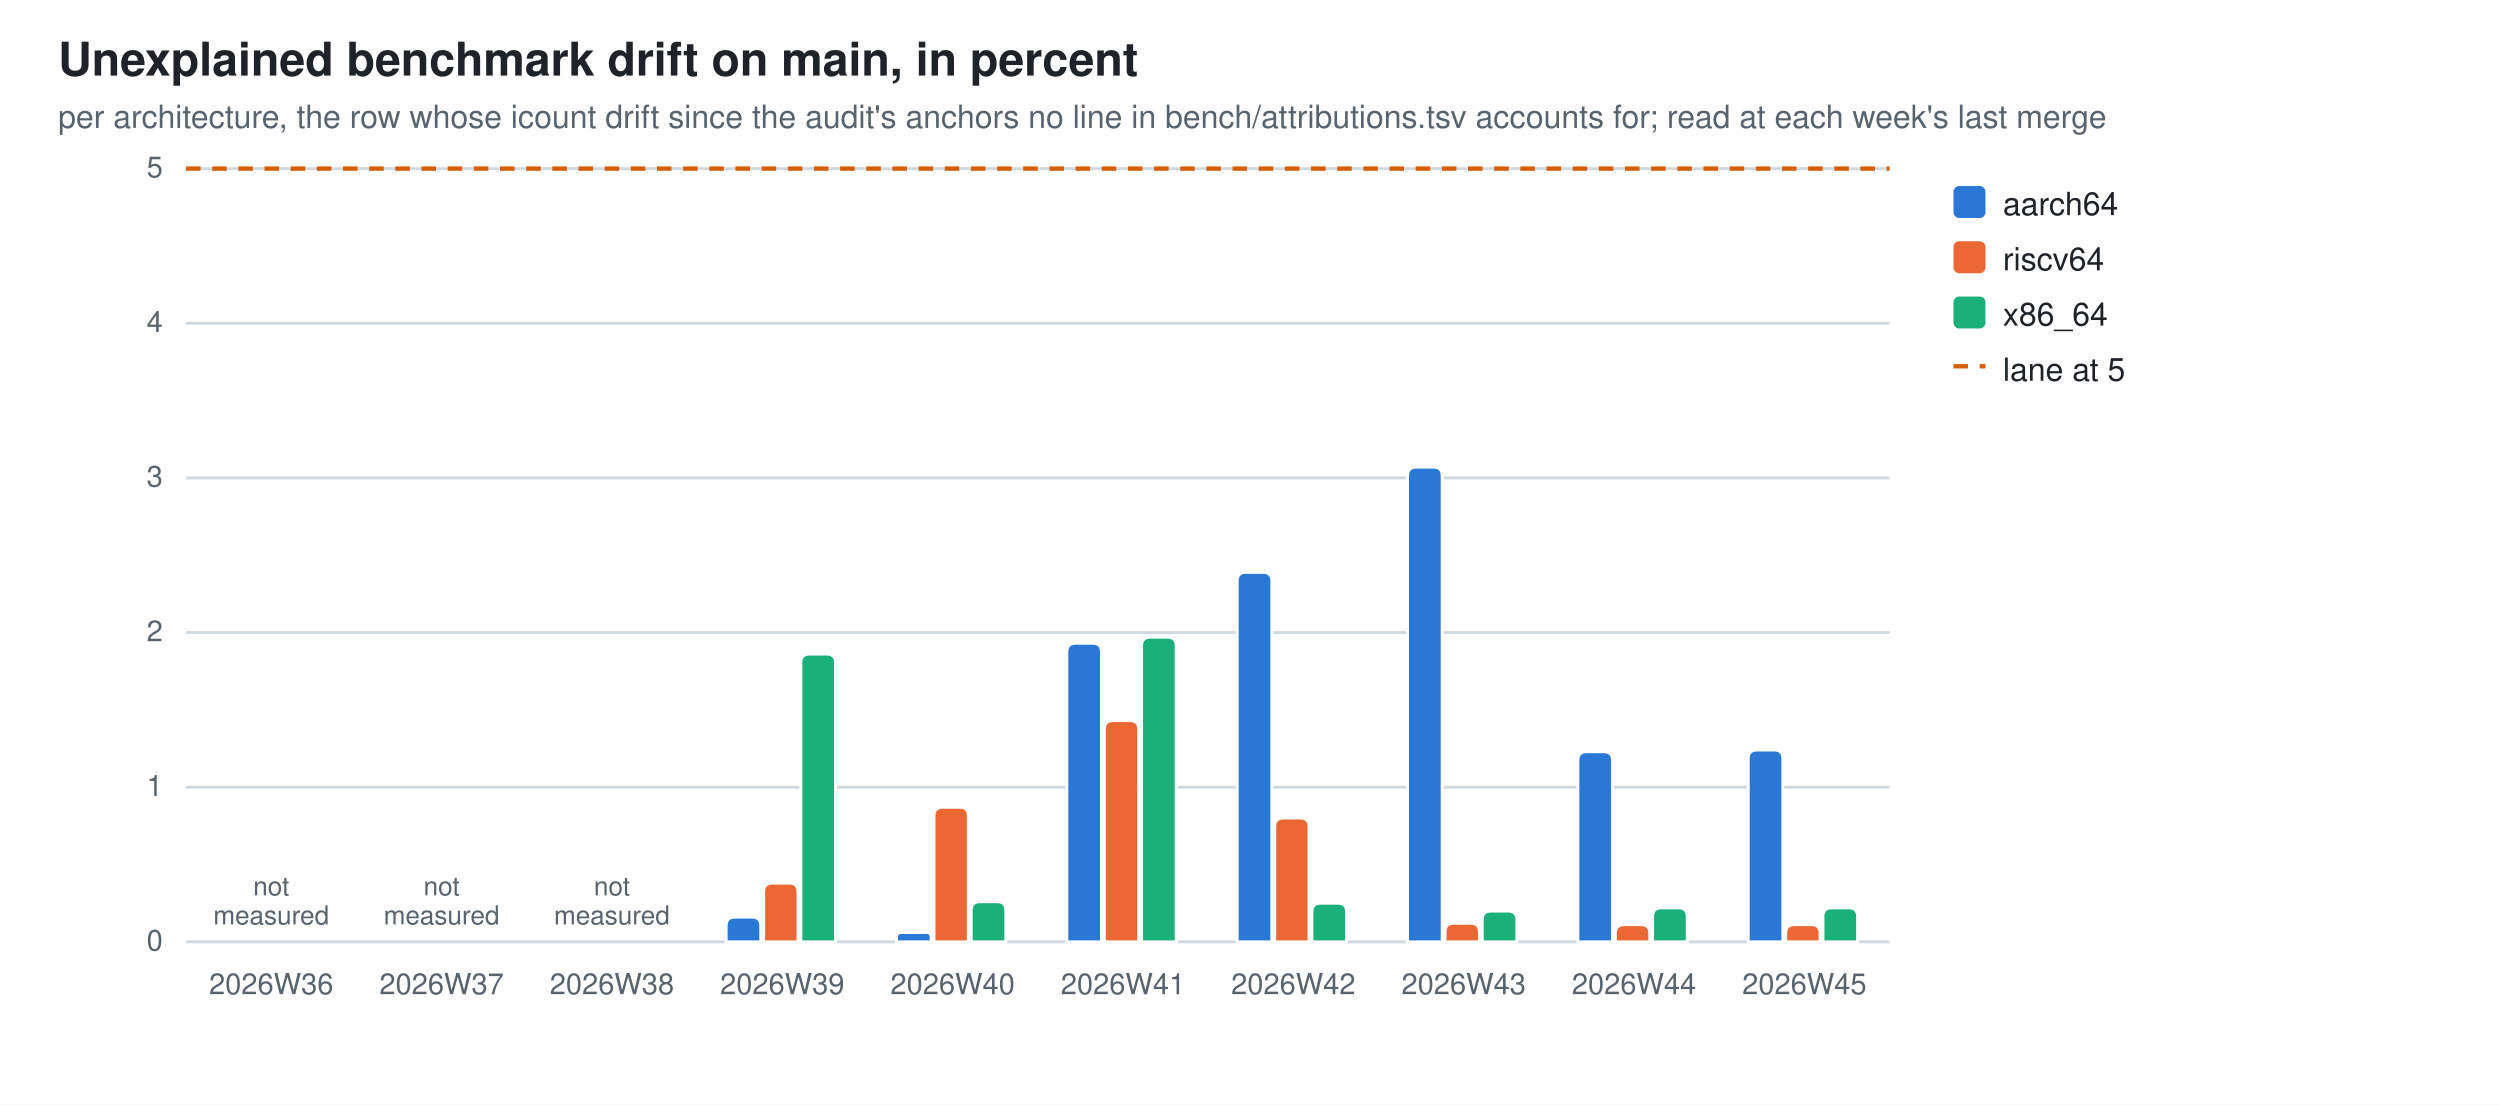
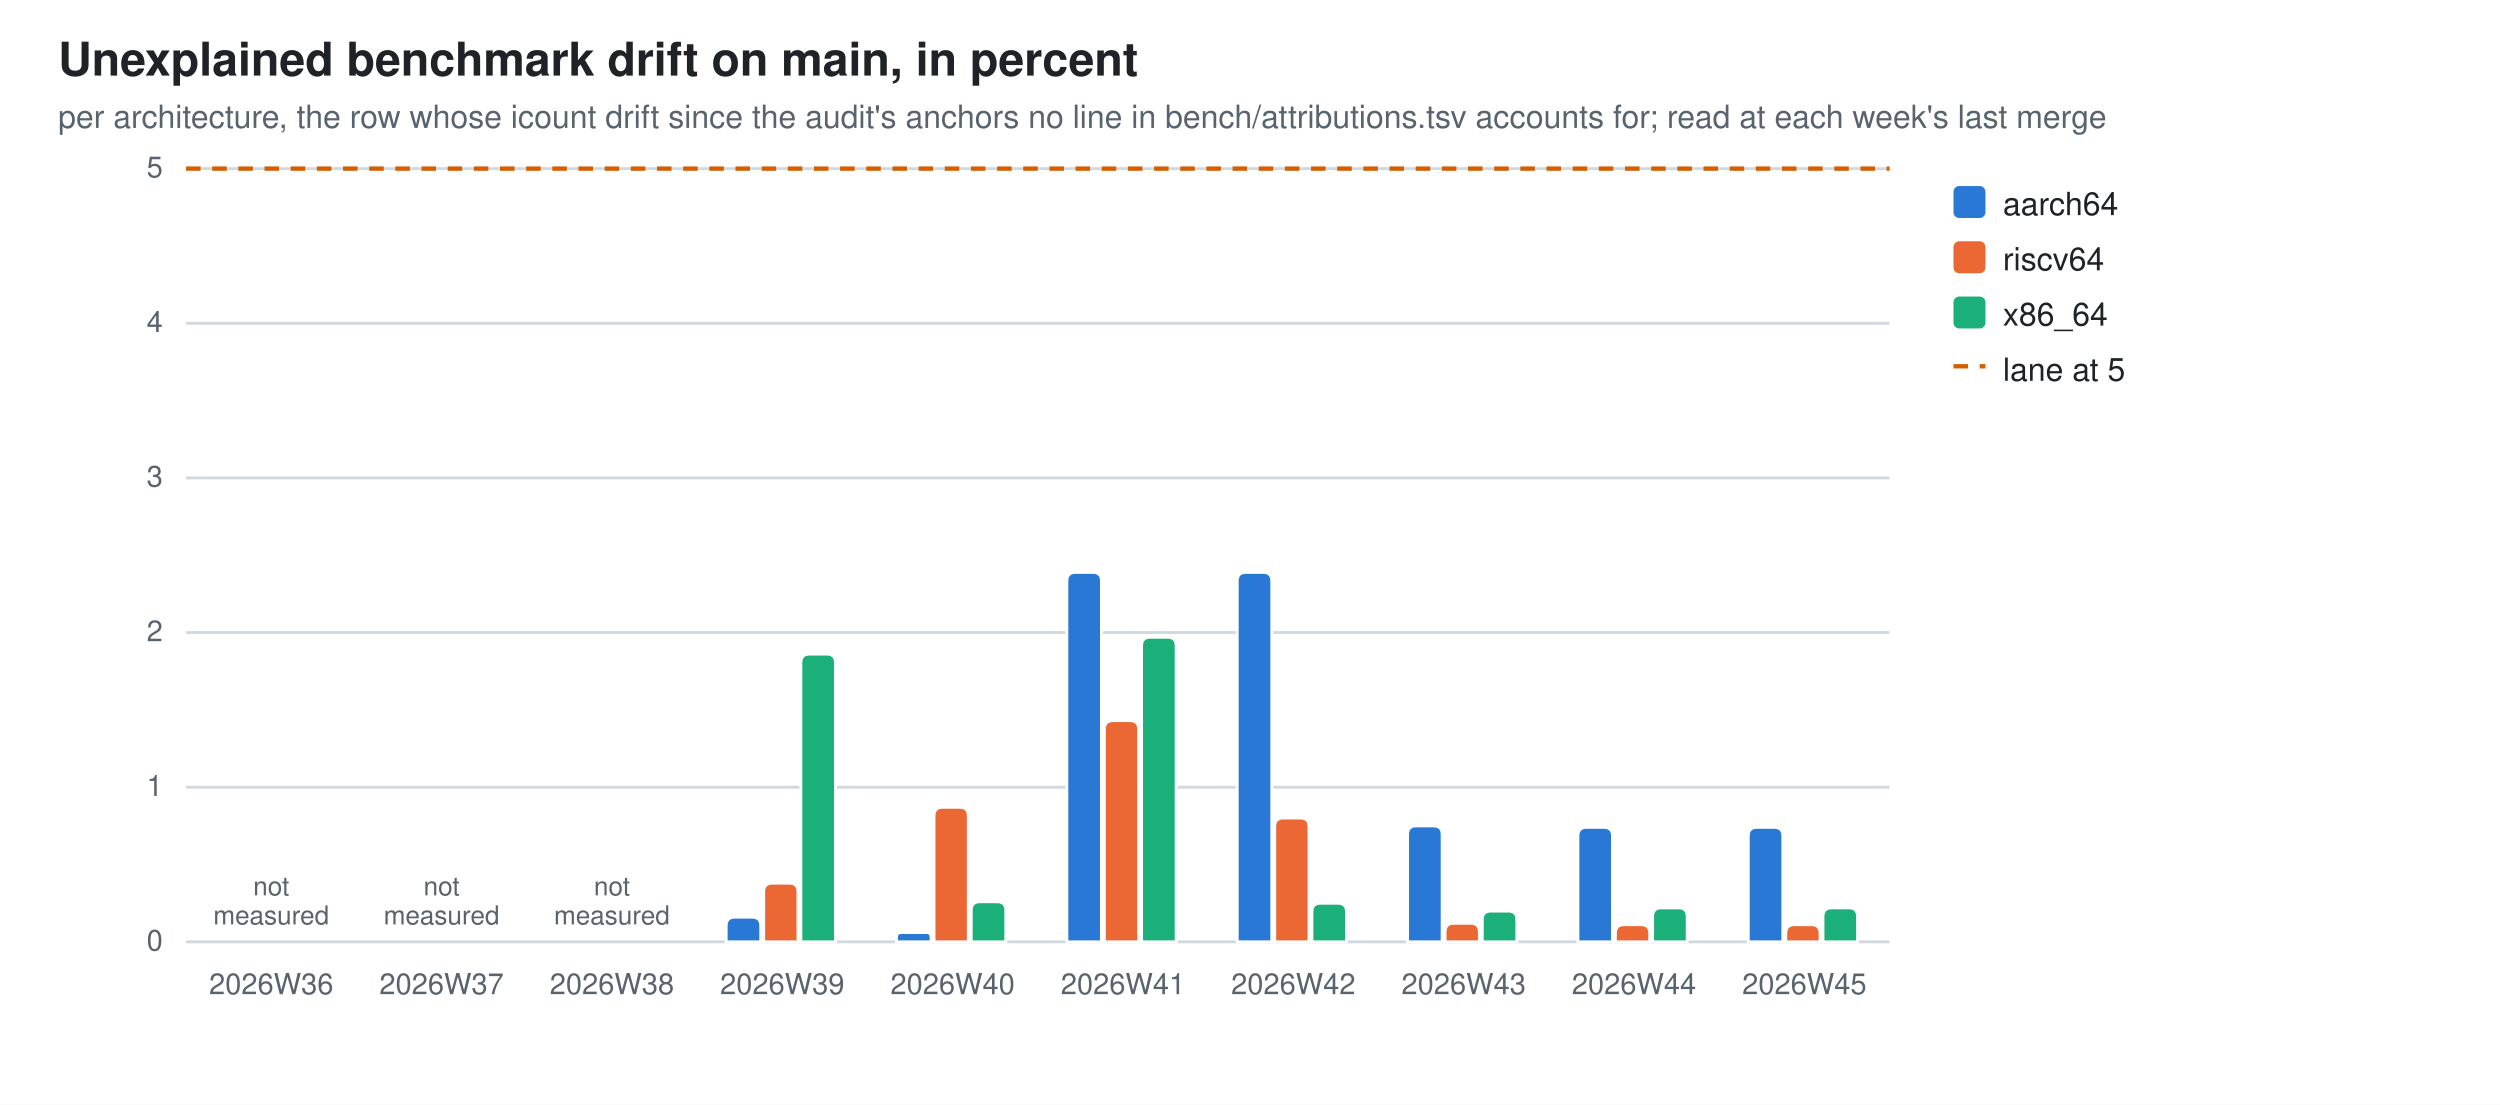
<svg xmlns="http://www.w3.org/2000/svg" width="860" height="380" viewBox="0 0 860 380" role="img" aria-label="Unexplained benchmark drift on main, in percent">
  <style>
  .bg{fill:#ffffff} .fg{fill:#1f2328} .mut{fill:#59636e} .grid{stroke:#d1d9e0}
  .seg{stroke:#ffffff;stroke-width:1}
  .val{paint-order:stroke;stroke:#ffffff;stroke-width:3px;stroke-linejoin:round}
  .s0{fill:#2a78d6}  .s1{fill:#eb6834}  .s2{fill:#1baf7a}
  @media (prefers-color-scheme: dark){
    .bg{fill:#0d1117} .fg{fill:#e6edf3} .mut{fill:#9198a1} .grid{stroke:#30363d}
    .seg{stroke:#0d1117} .val{stroke:#0d1117} .s0{fill:#3987e5} .s1{fill:#d95926} .s2{fill:#199e70}}
  text{font-family:-apple-system,BlinkMacSystemFont,"Segoe UI",Helvetica,Arial,sans-serif}
</style>
  <rect class="bg" width="860" height="380" />
  <text class="fg" x="20" y="26" font-size="16" font-weight="600">Unexplained benchmark drift on main, in percent</text>
  <text class="mut" x="20" y="44" font-size="11">per architecture, the row whose icount drift since the audit's anchors no line in bench/attributions.tsv accounts for; read at each week's last merge</text>
  <line class="grid" x1="64" y1="324.0" x2="650.0" y2="324.0" stroke-width="1" />
  <text class="mut" x="56" y="327.0" font-size="10" text-anchor="end">0</text>
  <line class="grid" x1="64" y1="270.8" x2="650.0" y2="270.8" stroke-width="1" />
  <text class="mut" x="56" y="273.8" font-size="10" text-anchor="end">1</text>
  <line class="grid" x1="64" y1="217.6" x2="650.0" y2="217.6" stroke-width="1" />
  <text class="mut" x="56" y="220.6" font-size="10" text-anchor="end">2</text>
  <line class="grid" x1="64" y1="164.4" x2="650.0" y2="164.4" stroke-width="1" />
  <text class="mut" x="56" y="167.4" font-size="10" text-anchor="end">3</text>
  <line class="grid" x1="64" y1="111.2" x2="650.0" y2="111.2" stroke-width="1" />
  <text class="mut" x="56" y="114.2" font-size="10" text-anchor="end">4</text>
  <line class="grid" x1="64" y1="58.0" x2="650.0" y2="58.0" stroke-width="1" />
  <text class="mut" x="56" y="61.0" font-size="10" text-anchor="end">5</text>
  <line x1="64" y1="58.0" x2="650.0" y2="58.0" stroke="#D55E00" stroke-width="1.5" stroke-dasharray="5 4" />
  <text class="mut" x="93.3" y="342" font-size="10" text-anchor="middle">2026W36</text>
  <text class="mut" x="93.3" y="308.0" font-size="9" text-anchor="middle">not<tspan x="93.3" dy="10">measured</tspan>
  </text>
  <text class="mut" x="151.9" y="342" font-size="10" text-anchor="middle">2026W37</text>
  <text class="mut" x="151.9" y="308.0" font-size="9" text-anchor="middle">not<tspan x="151.9" dy="10">measured</tspan>
  </text>
  <text class="mut" x="210.5" y="342" font-size="10" text-anchor="middle">2026W38</text>
  <text class="mut" x="210.5" y="308.0" font-size="9" text-anchor="middle">not<tspan x="210.5" dy="10">measured</tspan>
  </text>
  <path class="seg s0" d="M249.8,324.0 V318.5 Q249.8,315.5 252.8,315.5 H258.7 Q261.7,315.5 261.7,318.5 V324.0 Z" />
  <path class="seg s1" d="M262.7,324.0 V306.8 Q262.7,303.8 265.7,303.8 H271.5 Q274.5,303.8 274.5,306.8 V324.0 Z" />
  <path class="seg s2" d="M275.5,324.0 V228.0 Q275.5,225.0 278.5,225.0 H284.4 Q287.4,225.0 287.4,228.0 V324.0 Z" />
  <text class="mut" x="269.1" y="342" font-size="10" text-anchor="middle">2026W39</text>
  <path class="seg s0" d="M308.4,324.0 V322.4 Q308.4,320.8 310.0,320.8 H318.7 Q320.3,320.8 320.3,322.4 V324.0 Z" />
  <path class="seg s1" d="M321.3,324.0 V280.7 Q321.3,277.7 324.3,277.7 H330.1 Q333.1,277.7 333.1,280.7 V324.0 Z" />
  <path class="seg s2" d="M334.1,324.0 V313.2 Q334.1,310.2 337.1,310.2 H343.0 Q346.0,310.2 346.0,313.2 V324.0 Z" />
  <text class="mut" x="327.7" y="342" font-size="10" text-anchor="middle">2026W40</text>
-   <path class="seg s0" d="M367.0,324.0 V224.3 Q367.0,221.3 370.0,221.3 H375.9 Q378.9,221.3 378.9,224.3 V324.0 Z" />
+   <path class="seg s0" d="M367.0,324.0 V199.9 Q367.0,196.9 370.0,196.9 H375.9 Q378.9,196.9 378.9,199.9 V324.0 Z" />
  <path class="seg s1" d="M379.9,324.0 V250.9 Q379.9,247.9 382.9,247.9 H388.7 Q391.7,247.9 391.7,250.9 V324.0 Z" />
  <path class="seg s2" d="M392.7,324.0 V222.2 Q392.7,219.2 395.7,219.2 H401.6 Q404.6,219.2 404.6,222.2 V324.0 Z" />
  <text class="mut" x="386.3" y="342" font-size="10" text-anchor="middle">2026W41</text>
  <path class="seg s0" d="M425.6,324.0 V199.9 Q425.6,196.9 428.6,196.9 H434.5 Q437.5,196.9 437.5,199.9 V324.0 Z" />
  <path class="seg s1" d="M438.5,324.0 V284.4 Q438.5,281.4 441.5,281.4 H447.3 Q450.3,281.4 450.3,284.4 V324.0 Z" />
  <path class="seg s2" d="M451.3,324.0 V313.7 Q451.3,310.7 454.3,310.7 H460.2 Q463.2,310.7 463.2,313.7 V324.0 Z" />
  <text class="mut" x="444.9" y="342" font-size="10" text-anchor="middle">2026W42</text>
-   <path class="seg s0" d="M484.2,324.0 V163.7 Q484.2,160.7 487.2,160.7 H493.1 Q496.1,160.7 496.1,163.7 V324.0 Z" />
+   <path class="seg s0" d="M484.2,324.0 V287.1 Q484.2,284.1 487.2,284.1 H493.1 Q496.1,284.1 496.1,287.1 V324.0 Z" />
  <path class="seg s1" d="M497.1,324.0 V320.6 Q497.1,317.6 500.1,317.6 H505.9 Q508.9,317.6 508.9,320.6 V324.0 Z" />
  <path class="seg s2" d="M509.9,324.0 V316.4 Q509.9,313.4 512.9,313.4 H518.8 Q521.8,313.4 521.8,316.4 V324.0 Z" />
  <text class="mut" x="503.5" y="342" font-size="10" text-anchor="middle">2026W43</text>
-   <path class="seg s0" d="M542.8,324.0 V261.6 Q542.8,258.6 545.8,258.6 H551.7 Q554.7,258.6 554.7,261.6 V324.0 Z" />
+   <path class="seg s0" d="M542.8,324.0 V287.6 Q542.8,284.6 545.8,284.6 H551.7 Q554.7,284.6 554.7,287.6 V324.0 Z" />
  <path class="seg s1" d="M555.7,324.0 V321.1 Q555.7,318.1 558.6,318.1 H564.6 Q567.5,318.1 567.5,321.1 V324.0 Z" />
  <path class="seg s2" d="M568.5,324.0 V315.3 Q568.5,312.3 571.5,312.3 H577.4 Q580.4,312.3 580.4,315.3 V324.0 Z" />
  <text class="mut" x="562.1" y="342" font-size="10" text-anchor="middle">2026W44</text>
-   <path class="seg s0" d="M601.4,324.0 V261.0 Q601.4,258.0 604.4,258.0 H610.3 Q613.3,258.0 613.3,261.0 V324.0 Z" />
+   <path class="seg s0" d="M601.4,324.0 V287.6 Q601.4,284.6 604.4,284.6 H610.3 Q613.3,284.6 613.3,287.6 V324.0 Z" />
  <path class="seg s1" d="M614.3,324.0 V321.1 Q614.3,318.1 617.2,318.1 H623.2 Q626.1,318.1 626.1,321.1 V324.0 Z" />
  <path class="seg s2" d="M627.1,324.0 V315.3 Q627.1,312.3 630.1,312.3 H636.0 Q639.0,312.3 639.0,315.3 V324.0 Z" />
  <text class="mut" x="620.7" y="342" font-size="10" text-anchor="middle">2026W45</text>
  <rect class="s0" x="672" y="64" width="11" height="11" rx="2" />
  <text class="fg" y="74" font-size="11">
    <tspan x="689" dy="0">aarch64</tspan>
  </text>
  <rect class="s1" x="672" y="83" width="11" height="11" rx="2" />
  <text class="fg" y="93" font-size="11">
    <tspan x="689" dy="0">riscv64</tspan>
  </text>
  <rect class="s2" x="672" y="102" width="11" height="11" rx="2" />
  <text class="fg" y="112" font-size="11">
    <tspan x="689" dy="0">x86_64</tspan>
  </text>
  <line x1="672" y1="126" x2="683" y2="126" stroke="#D55E00" stroke-width="1.5" stroke-dasharray="5 4" />
  <text class="fg" x="689" y="131" font-size="11">lane at 5</text>
</svg>
